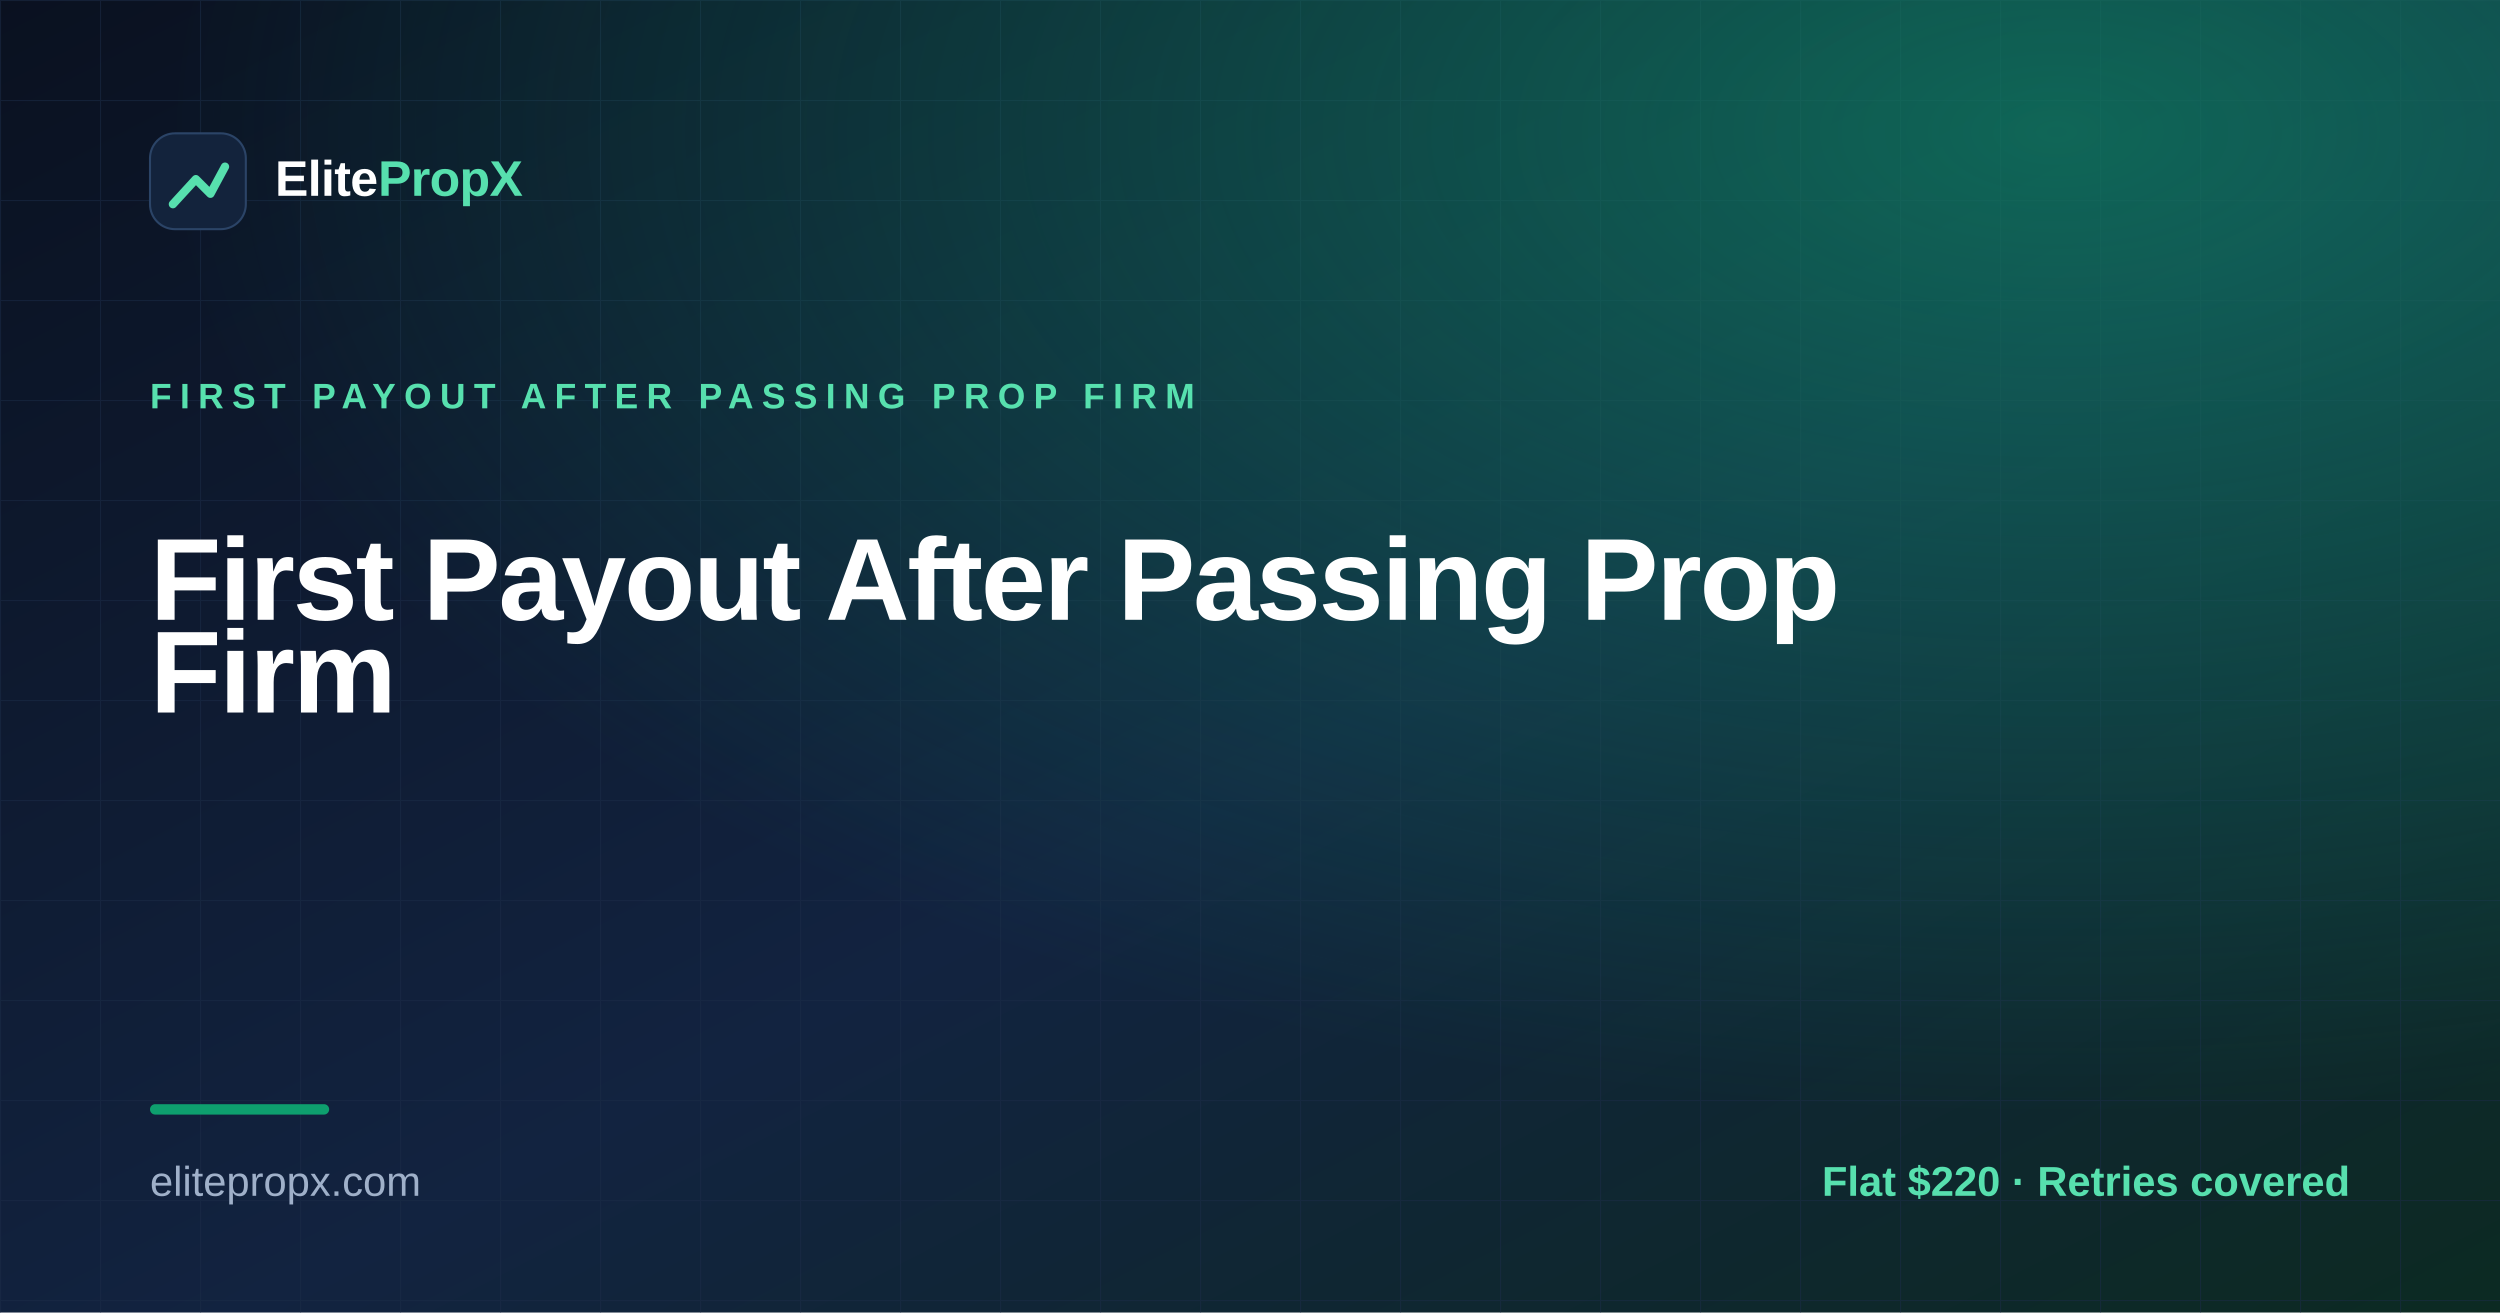
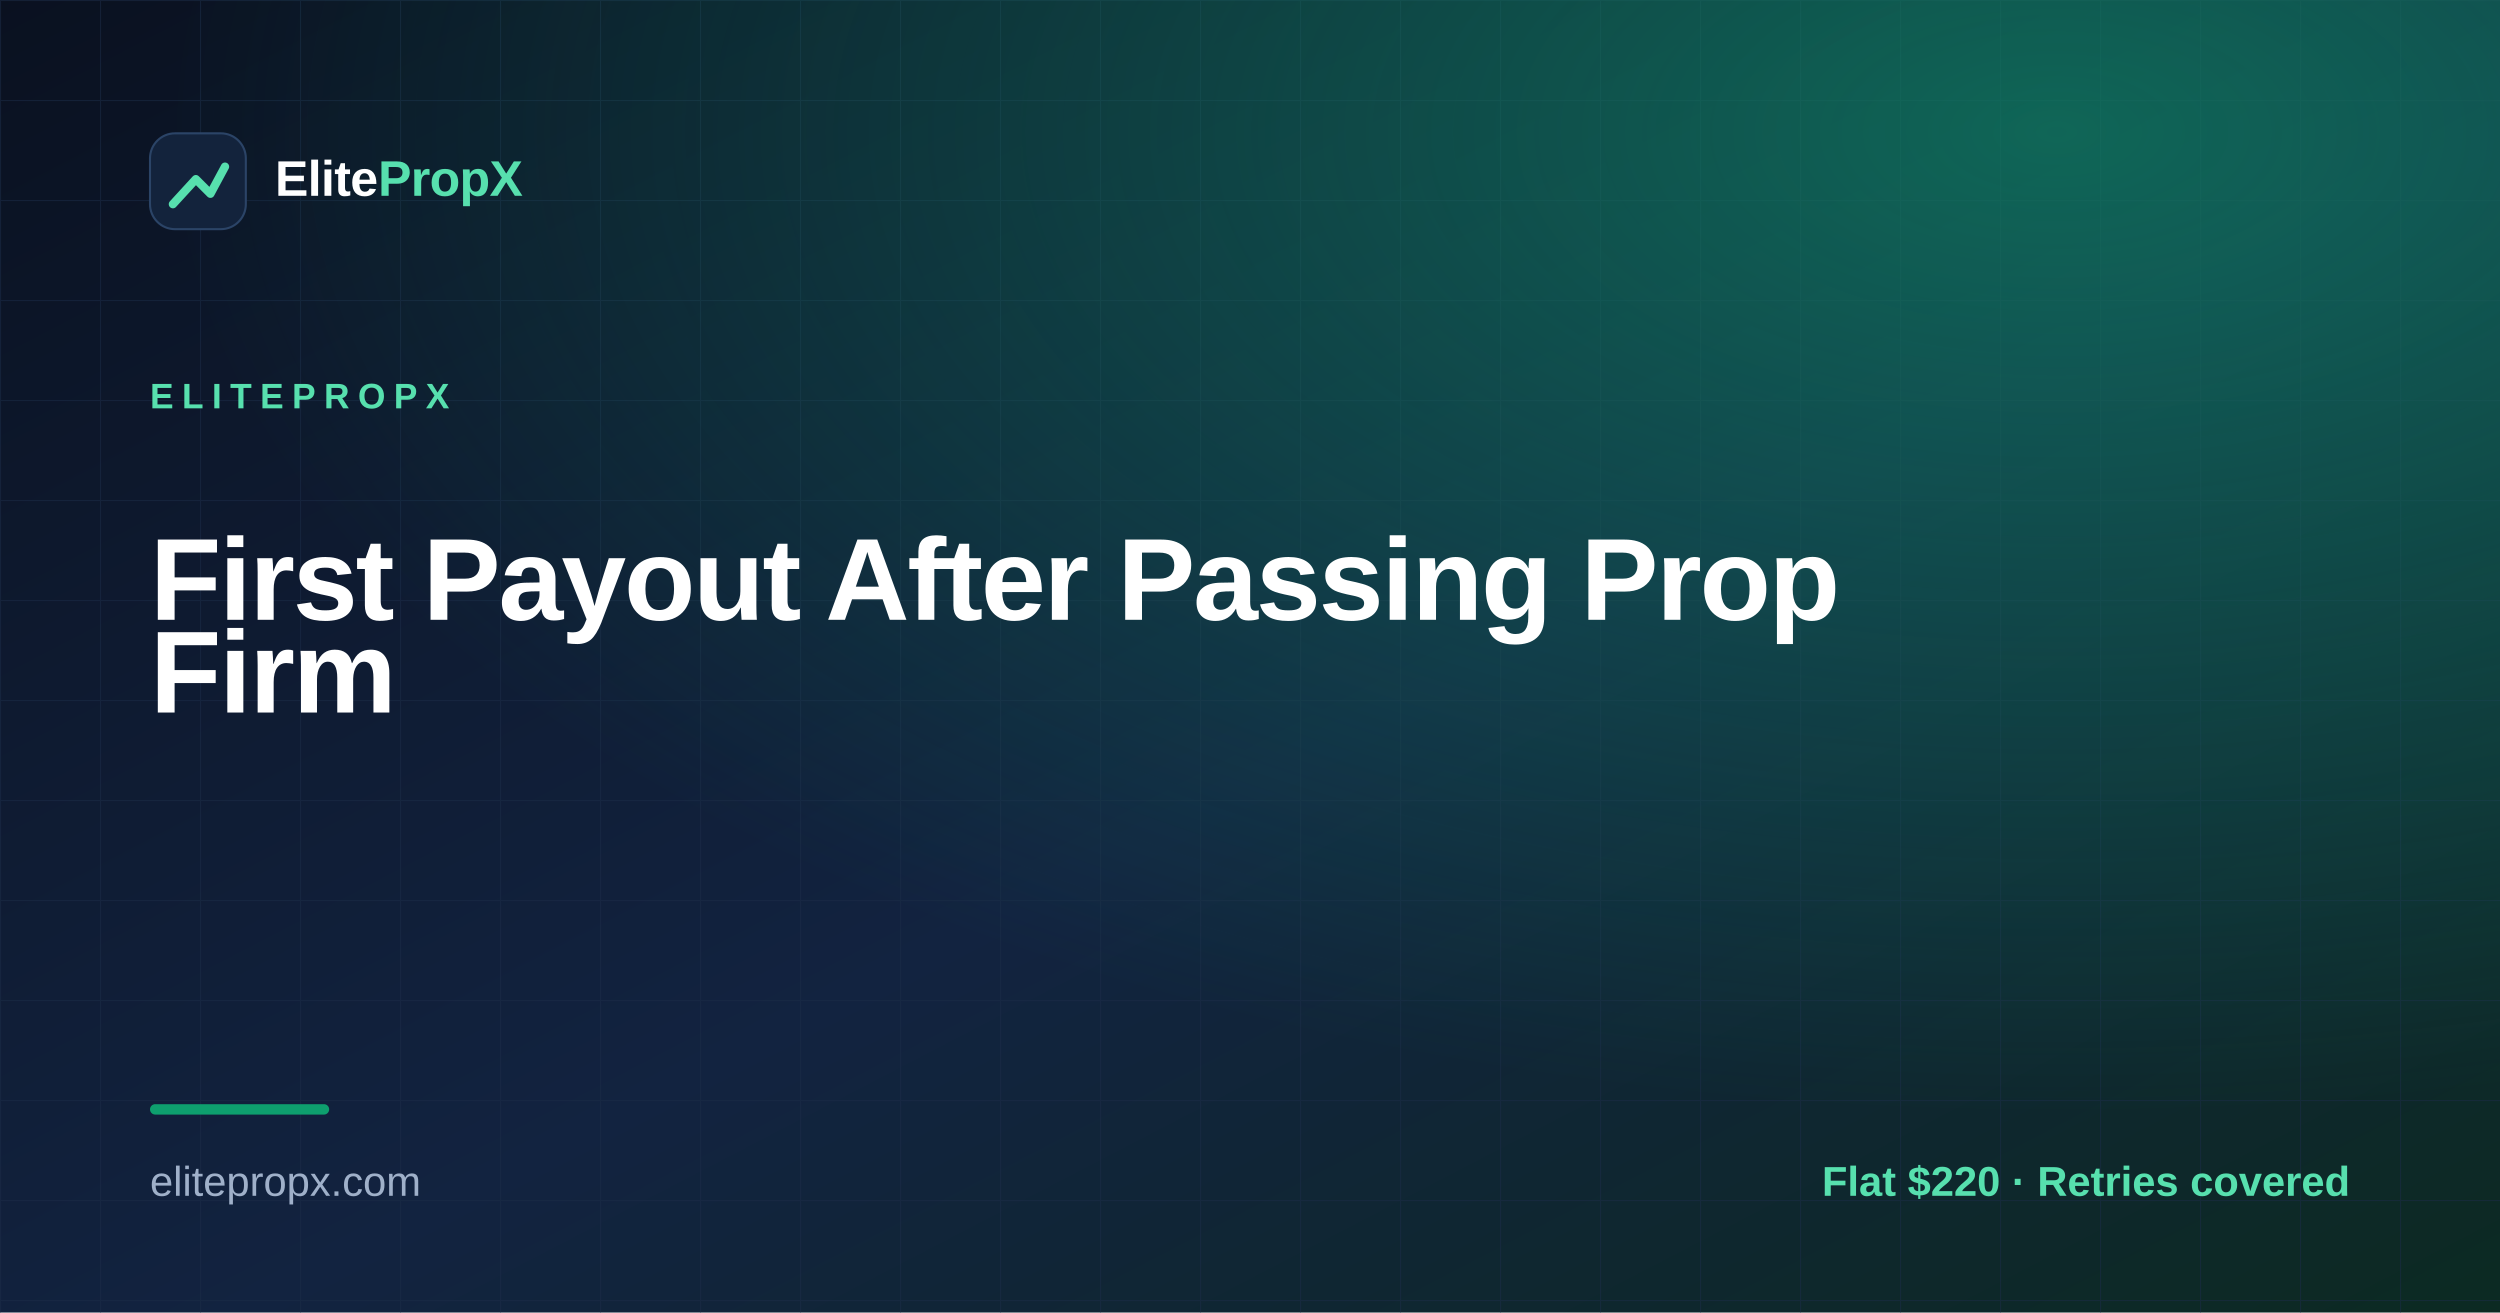
<svg xmlns="http://www.w3.org/2000/svg" width="1200" height="630" viewBox="0 0 1200 630" role="img" aria-label="First Payout After Passing Prop Firm" font-family="Arial, Helvetica, 'Segoe UI', sans-serif">
  <defs>
    <linearGradient id="bg" x1="0" y1="0" x2="1" y2="1">
      <stop offset="0" stop-color="#0a1120" />
      <stop offset="0.55" stop-color="#122340" />
      <stop offset="1" stop-color="#0c2a22" />
    </linearGradient>
    <radialGradient id="glow" cx="0.82" cy="0.1" r="0.75">
      <stop offset="0" stop-color="#0e9f6e" stop-opacity="0.55" />
      <stop offset="1" stop-color="#0e9f6e" stop-opacity="0" />
    </radialGradient>
    <pattern id="ogg" width="48" height="48" patternUnits="userSpaceOnUse">
      <path d="M 48 0 L 0 0 0 48" fill="none" stroke="#1b2c47" stroke-width="1" />
    </pattern>
  </defs>
  <rect width="1200" height="630" fill="url(#bg)" />
  <rect width="1200" height="630" fill="url(#ogg)" opacity="0.55" />
  <rect width="1200" height="630" fill="url(#glow)" />
  <g transform="translate(72,64)">
    <rect width="46" height="46" rx="12" fill="#13233c" stroke="#2b4467" />
    <path d="M11 34 L22 22 L29 29 L36 16" fill="none" stroke="#57e0ae" stroke-width="4" stroke-linecap="round" stroke-linejoin="round" />
  </g>
  <text x="132" y="94" font-family="Arial, Helvetica, 'Segoe UI', sans-serif" font-size="24" font-weight="800" fill="#ffffff" letter-spacing="-0.3">Elite<tspan fill="#57e0ae">PropX</tspan>
  </text>
-   <text x="72" y="196" font-family="Arial, Helvetica, 'Segoe UI', sans-serif" font-size="17" font-weight="800" fill="#57e0ae" letter-spacing="4">FIRST PAYOUT AFTER PASSING PROP FIRM</text>
+   <text x="72" y="196" font-family="Arial, Helvetica, 'Segoe UI', sans-serif" font-size="17" font-weight="800" fill="#57e0ae" letter-spacing="4">ELITEPROPX</text>
  <text x="72" y="297.52" font-family="Arial, Helvetica, 'Segoe UI', sans-serif" font-size="56" font-weight="800" fill="#ffffff" letter-spacing="-1">First Payout After Passing Prop</text>
  <text x="72" y="342" font-family="Arial, Helvetica, 'Segoe UI', sans-serif" font-size="56" font-weight="800" fill="#ffffff" letter-spacing="-1">Firm</text>
  <rect x="72" y="530" width="86" height="5" rx="2.5" fill="#0e9f6e" />
  <text x="72" y="574" font-family="Arial, Helvetica, 'Segoe UI', sans-serif" font-size="20" fill="#9fb0c9">elitepropx.com</text>
  <text x="1128" y="574" font-family="Arial, Helvetica, 'Segoe UI', sans-serif" font-size="20" font-weight="700" fill="#57e0ae" text-anchor="end">Flat $220 · Retries covered</text>
</svg>
